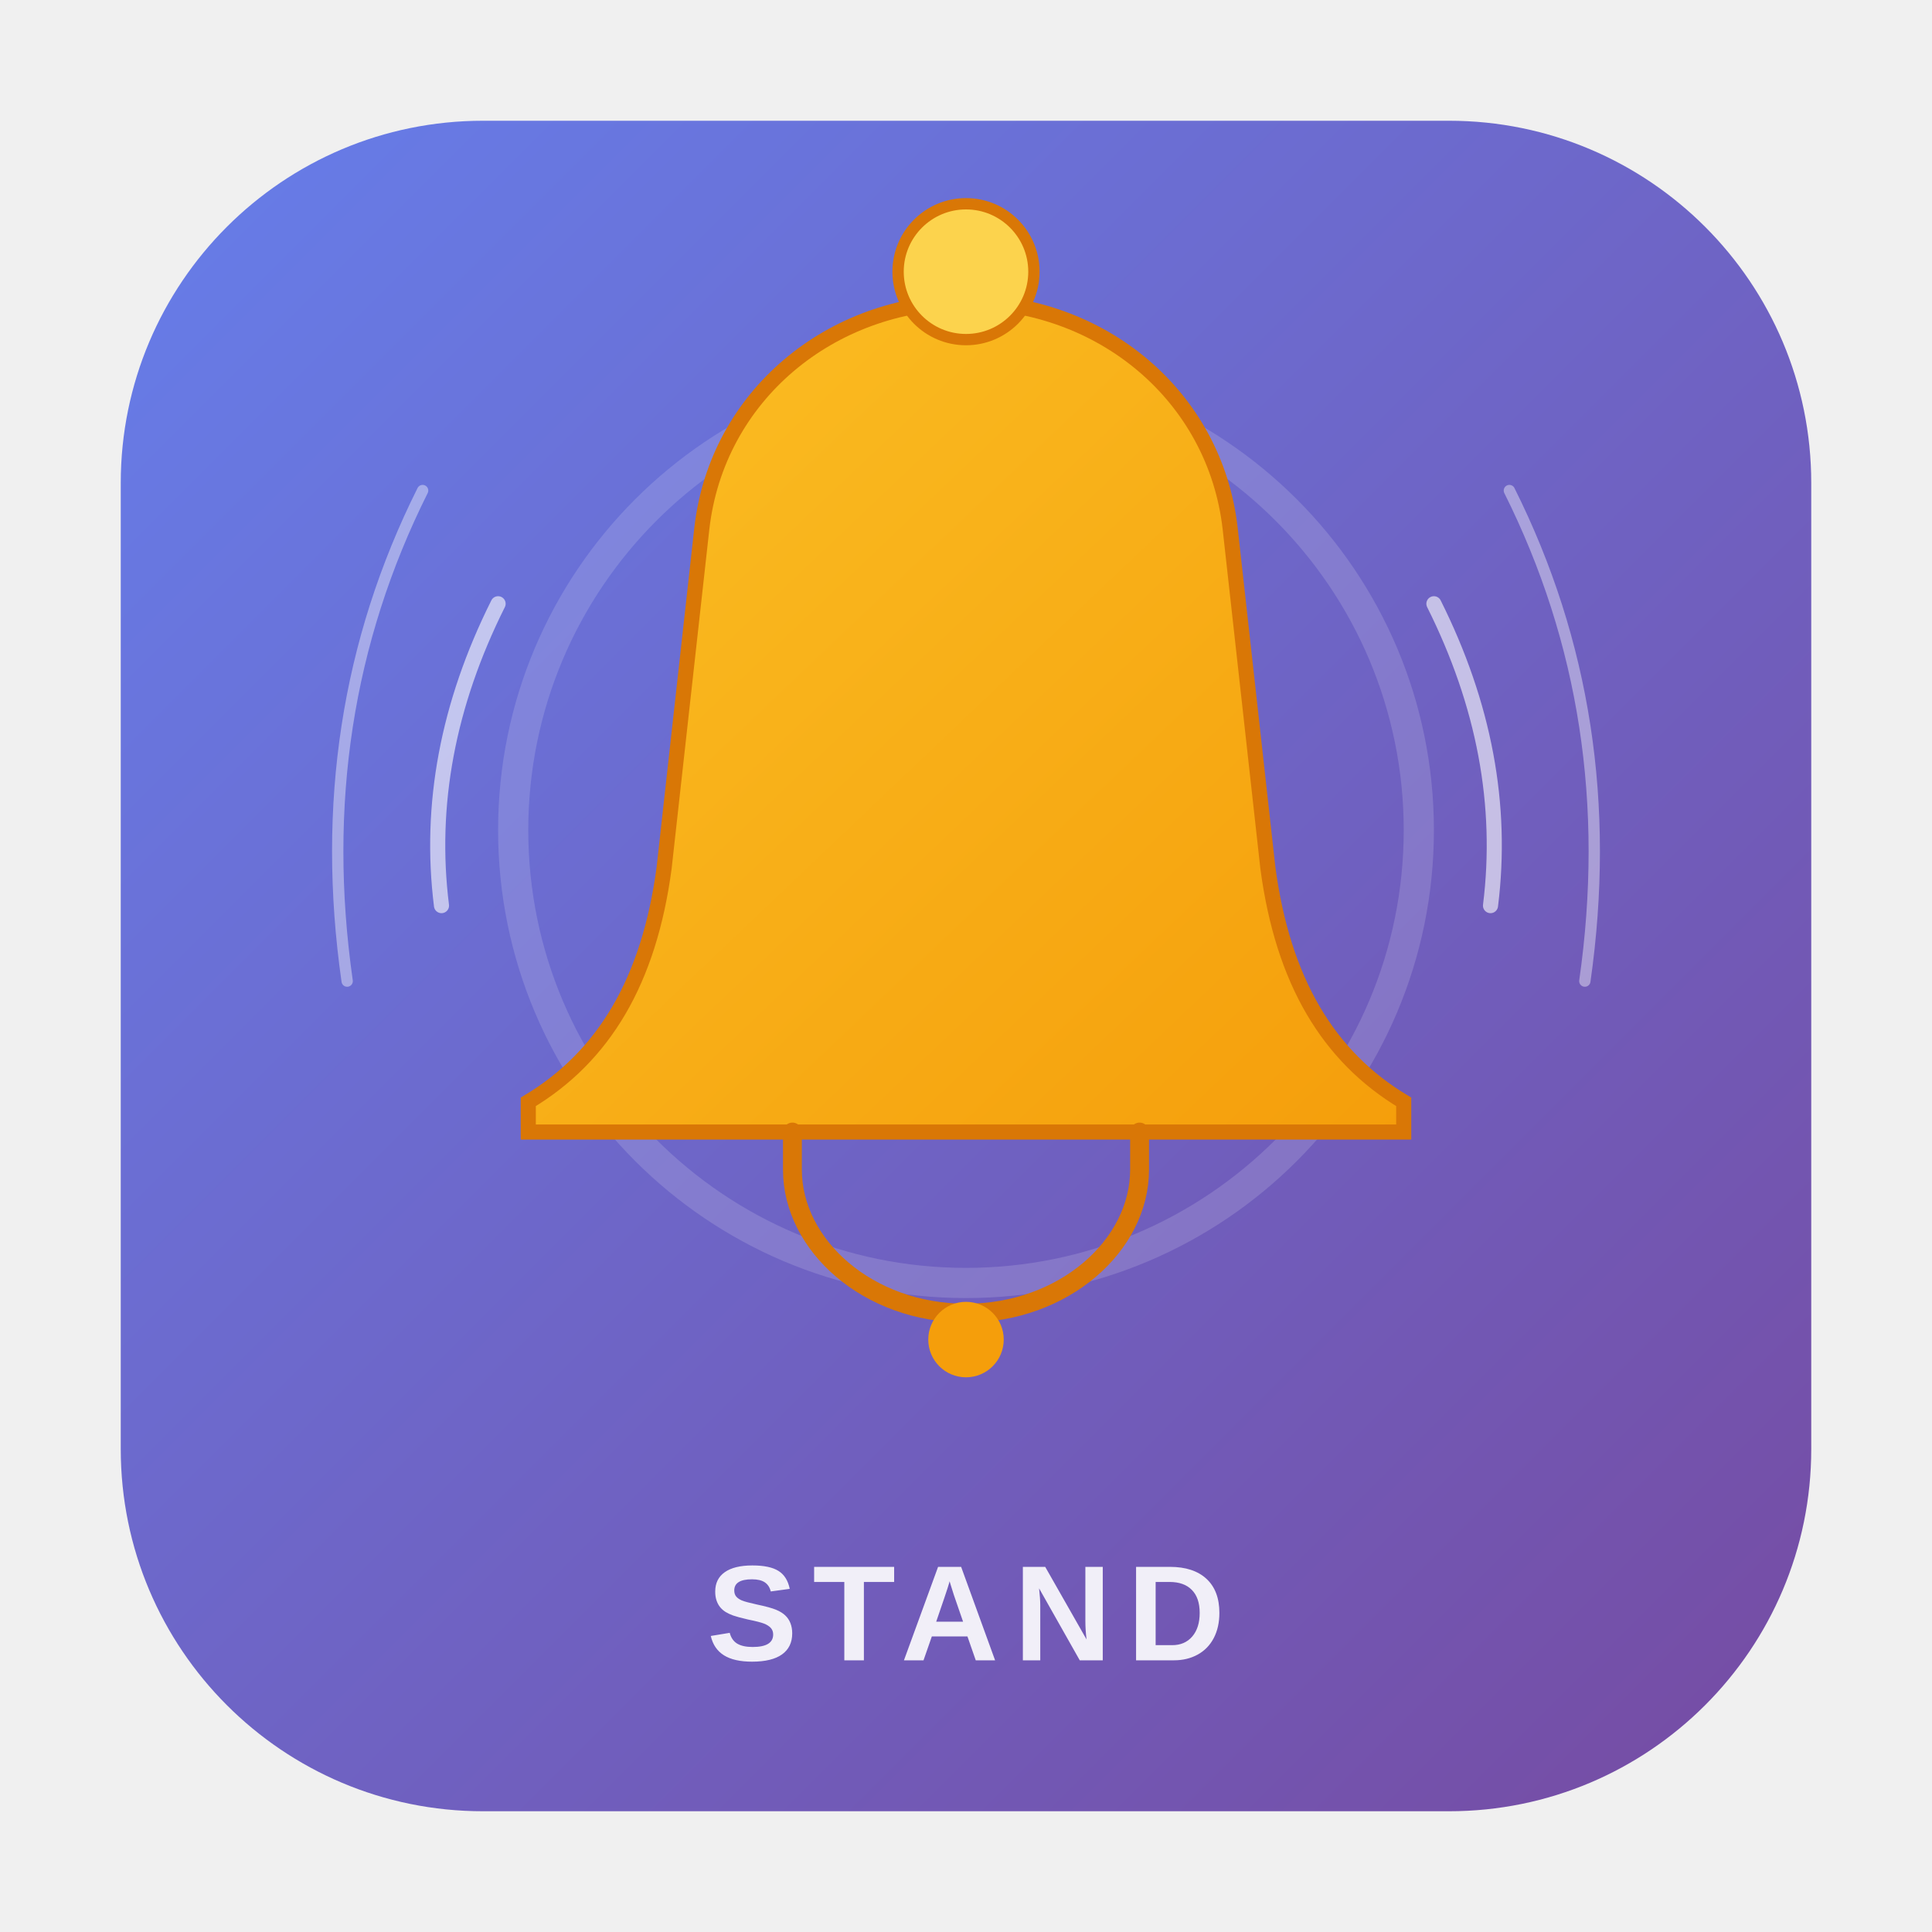
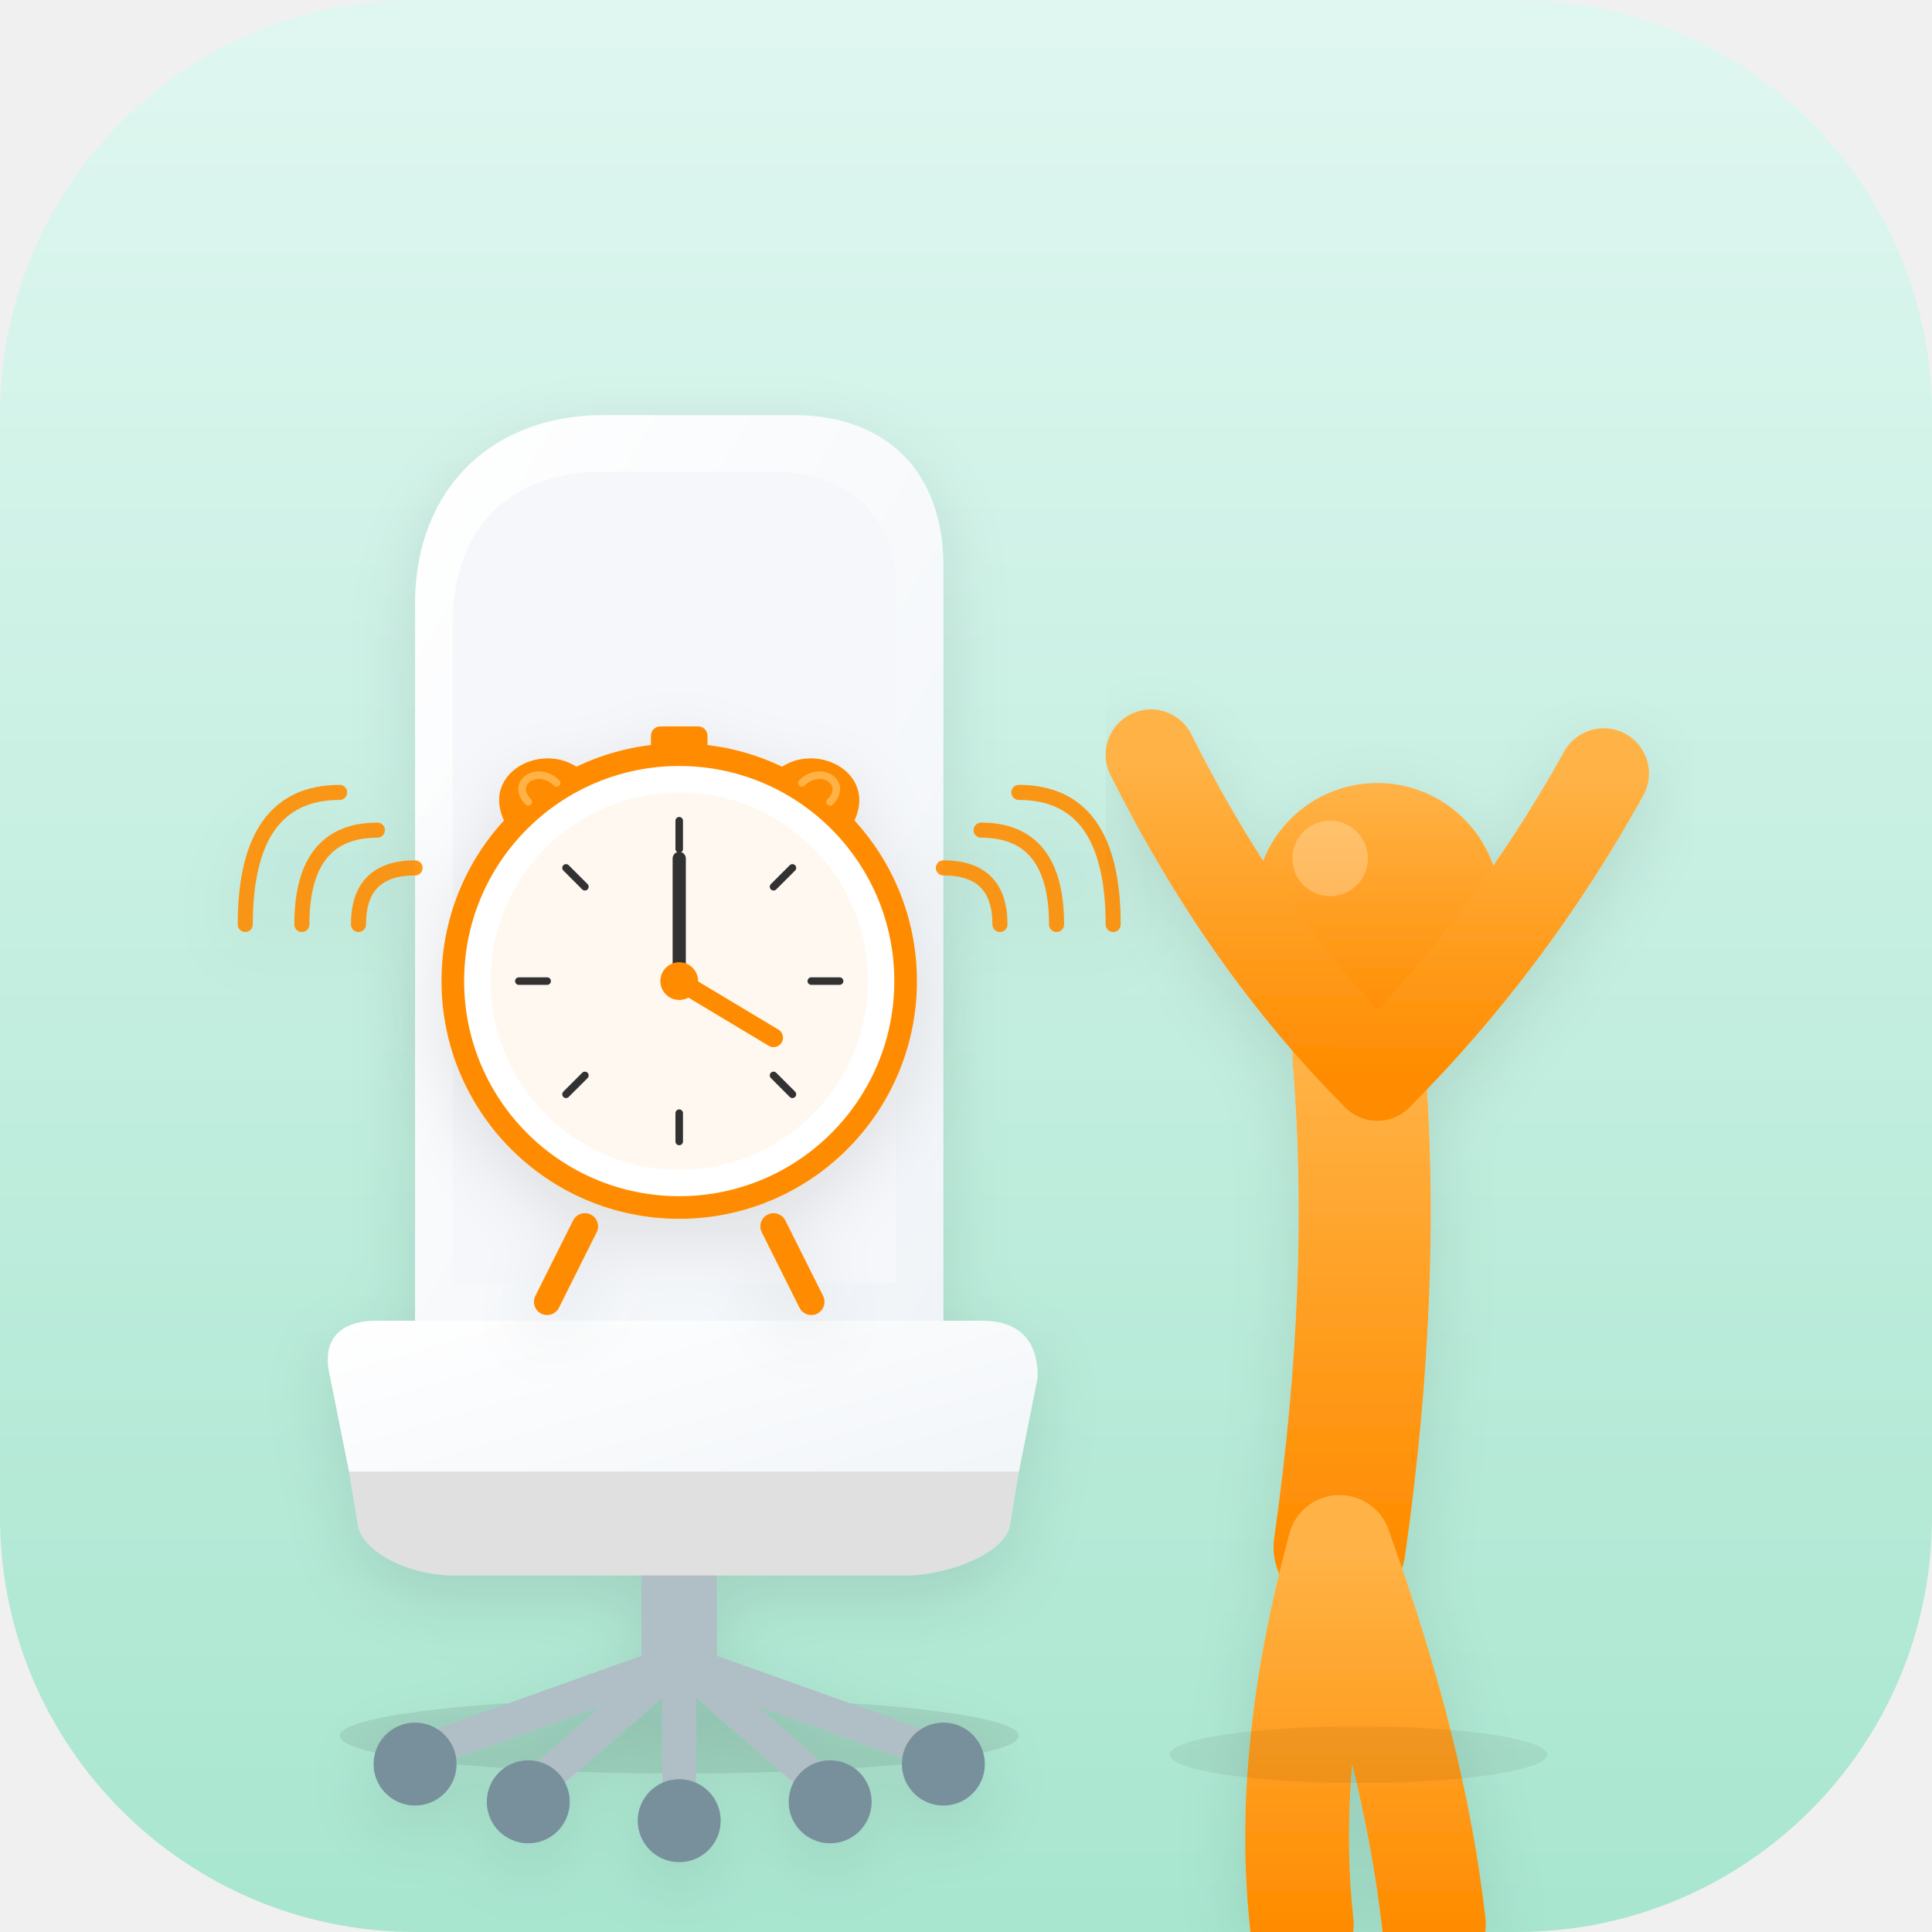
- <svg xmlns="http://www.w3.org/2000/svg" viewBox="0 0 512 512" width="512" height="512">
+ <svg xmlns="http://www.w3.org/2000/svg" viewBox="0 0 1024 1024" width="1024" height="1024">
  <defs>
-     <linearGradient id="bgGrad" x1="0%" y1="0%" x2="100%" y2="100%">
-       <stop offset="0%" style="stop-color:#667eea" />
-       <stop offset="100%" style="stop-color:#764ba2" />
+     <linearGradient id="bgGrad" x1="0%" y1="0%" x2="0%" y2="100%">
+       <stop offset="0%" stop-color="#E0F7F1" />
+       <stop offset="100%" stop-color="#A8E6CF" />
    </linearGradient>
-     <linearGradient id="bellGrad" x1="0%" y1="0%" x2="100%" y2="100%">
-       <stop offset="0%" style="stop-color:#fbbf24" />
-       <stop offset="100%" style="stop-color:#f59e0b" />
+     <linearGradient id="chairGrad" x1="0%" y1="0%" x2="100%" y2="100%">
+       <stop offset="0%" stop-color="#FFFFFF" />
+       <stop offset="100%" stop-color="#F0F4F8" />
    </linearGradient>
+     <linearGradient id="orangeGrad" x1="0%" y1="0%" x2="0%" y2="100%">
+       <stop offset="0%" stop-color="#FFB347" />
+       <stop offset="100%" stop-color="#FF8C00" />
+     </linearGradient>
+     <filter id="shadow" x="-10%" y="-10%" width="130%" height="130%">
+       <feDropShadow dx="0" dy="12" stdDeviation="18" flood-color="#000000" flood-opacity="0.1" />
+     </filter>
  </defs>
-   <rect x="32" y="32" width="448" height="448" rx="96" ry="96" fill="url(#bgGrad)" />
-   <circle cx="256" cy="220" r="120" fill="none" stroke="rgba(255,255,255,0.15)" stroke-width="8" />
-   <path d="M256 80 C220 80 190 105 186 140 L176 230 C172 260 160 280 140 292 L140 300 L372 300 L372 292 C352 280 340 260 336 230 L326 140 C322 105 292 80 256 80 Z" fill="url(#bellGrad)" stroke="#d97706" stroke-width="4" />
-   <circle cx="256" cy="72" r="18" fill="#fcd34d" stroke="#d97706" stroke-width="3" />
-   <path d="M210 300 L210 310 C210 330 230 348 256 348 C282 348 302 330 302 310 L302 300" fill="none" stroke="#d97706" stroke-width="5" stroke-linecap="round" />
-   <circle cx="256" cy="355" r="10" fill="#f59e0b" />
-   <path d="M380 160 Q400 200 395 240" fill="none" stroke="rgba(255,255,255,0.6)" stroke-width="4" stroke-linecap="round" />
-   <path d="M400 130 Q430 190 420 260" fill="none" stroke="rgba(255,255,255,0.4)" stroke-width="3" stroke-linecap="round" />
-   <path d="M132 160 Q112 200 117 240" fill="none" stroke="rgba(255,255,255,0.6)" stroke-width="4" stroke-linecap="round" />
-   <path d="M112 130 Q82 190 92 260" fill="none" stroke="rgba(255,255,255,0.4)" stroke-width="3" stroke-linecap="round" />
-   <text x="256" y="440" font-family="Arial, Helvetica, sans-serif" font-size="36" font-weight="bold" fill="white" text-anchor="middle" letter-spacing="4" opacity="0.9">STAND</text>
+   <rect width="1024" height="1024" rx="220" ry="220" fill="url(#bgGrad)" />
+   <g filter="url(#shadow)">
+     <ellipse cx="360" cy="920" rx="180" ry="20" fill="#000000" opacity="0.08" />
+     <g stroke="#B0BEC5" stroke-width="18" stroke-linecap="round">
+       <line x1="360" y1="880" x2="220" y2="930" />
+       <line x1="360" y1="880" x2="500" y2="930" />
+       <line x1="360" y1="880" x2="280" y2="950" />
+       <line x1="360" y1="880" x2="440" y2="950" />
+       <line x1="360" y1="880" x2="360" y2="960" />
+     </g>
+     <g fill="#78909C">
+       <circle cx="220" cy="935" r="22" />
+       <circle cx="500" cy="935" r="22" />
+       <circle cx="280" cy="955" r="22" />
+       <circle cx="440" cy="955" r="22" />
+       <circle cx="360" cy="965" r="22" />
+     </g>
+     <rect x="340" y="750" width="40" height="140" rx="10" fill="#B0BEC5" />
+     <rect x="330" y="740" width="60" height="30" rx="8" fill="#90A4AE" />
+     <path d="M 200 700 L 520 700 C 540 700, 550 710, 550 730 L 540 780 C 535 800, 510 810, 490 810 L 230 810 C 210 810, 190 800, 185 780 L 175 730 C 170 710, 180 700, 200 700 Z" fill="url(#chairGrad)" />
+     <path d="M 185 780 L 540 780 L 535 810 C 530 825, 500 835, 480 835 L 240 835 C 220 835, 195 825, 190 810 Z" fill="#E0E0E0" />
+     <path d="M 220 700 L 220 320 C 220 260, 260 220, 320 220 L 420 220 C 470 220, 500 250, 500 300 L 500 700 Z" fill="url(#chairGrad)" />
+     <path d="M 240 680 L 240 330 C 240 280, 270 250, 320 250 L 410 250 C 450 250, 475 275, 475 310 L 475 680 Z" fill="#F5F7FA" />
+   </g>
+   <g transform="translate(360, 520)" filter="url(#shadow)">
+     <line x1="-50" y1="130" x2="-70" y2="170" stroke="#FF8C00" stroke-width="14" stroke-linecap="round" />
+     <line x1="50" y1="130" x2="70" y2="170" stroke="#FF8C00" stroke-width="14" stroke-linecap="round" />
+     <circle cx="0" cy="0" r="120" fill="#FFFFFF" stroke="#FF8C00" stroke-width="12" />
+     <circle cx="0" cy="0" r="100" fill="#FFF8F0" />
+     <rect x="-15" y="-135" width="30" height="20" rx="5" fill="#FF8C00" />
+     <path d="M -90 -80 C -110 -110, -70 -130, -50 -110 Z" fill="#FF8C00" />
+     <path d="M 90 -80 C 110 -110, 70 -130, 50 -110 Z" fill="#FF8C00" />
+     <path d="M -80 -95 C -90 -105, -75 -115, -65 -105" stroke="#FFB347" stroke-width="4" fill="none" stroke-linecap="round" />
+     <path d="M 80 -95 C 90 -105, 75 -115, 65 -105" stroke="#FFB347" stroke-width="4" fill="none" stroke-linecap="round" />
+     <g stroke="#333333" stroke-width="4" stroke-linecap="round">
+       <line x1="0" y1="-85" x2="0" y2="-70" />
+       <line x1="0" y1="85" x2="0" y2="70" />
+       <line x1="-85" y1="0" x2="-70" y2="0" />
+       <line x1="85" y1="0" x2="70" y2="0" />
+       <line x1="60" y1="-60" x2="50" y2="-50" />
+       <line x1="-60" y1="-60" x2="-50" y2="-50" />
+       <line x1="60" y1="60" x2="50" y2="50" />
+       <line x1="-60" y1="60" x2="-50" y2="50" />
+     </g>
+     <line x1="0" y1="0" x2="50" y2="30" stroke="#FF8C00" stroke-width="10" stroke-linecap="round" />
+     <line x1="0" y1="0" x2="0" y2="-65" stroke="#333333" stroke-width="7" stroke-linecap="round" />
+     <circle cx="0" cy="0" r="10" fill="#FF8C00" />
+     <g stroke="#FF8C00" stroke-width="8" stroke-linecap="round" fill="none" opacity="0.9">
+       <path d="M -140 -60 Q -170 -60 -170 -30" />
+       <path d="M -160 -80 Q -200 -80 -200 -30" />
+       <path d="M -180 -100 Q -230 -100 -230 -30" />
+     </g>
+     <g stroke="#FF8C00" stroke-width="8" stroke-linecap="round" fill="none" opacity="0.9">
+       <path d="M 140 -60 Q 170 -60 170 -30" />
+       <path d="M 160 -80 Q 200 -80 200 -30" />
+       <path d="M 180 -100 Q 230 -100 230 -30" />
+     </g>
+   </g>
+   <g transform="translate(720, 480)" fill="url(#orangeGrad)" filter="url(#shadow)">
+     <path d="M 0 80 Q 10 200 -10 340" stroke="url(#orangeGrad)" stroke-width="70" stroke-linecap="round" fill="none" />
+     <circle cx="10" cy="0" r="65" />
+     <circle cx="-15" cy="-25" r="20" fill="#FFFFFF" opacity="0.25" />
+     <path d="M 10 90 Q -60 20 -110 -80" stroke="url(#orangeGrad)" stroke-width="48" stroke-linecap="round" fill="none" />
+     <path d="M 10 90 Q 80 20 130 -70" stroke="url(#orangeGrad)" stroke-width="48" stroke-linecap="round" fill="none" />
+     <path d="M -10 340 Q -40 450 -30 540" stroke="url(#orangeGrad)" stroke-width="55" stroke-linecap="round" fill="none" />
+     <path d="M -10 340 Q 30 450 40 540" stroke="url(#orangeGrad)" stroke-width="55" stroke-linecap="round" fill="none" />
+   </g>
+   <ellipse cx="720" cy="930" rx="100" ry="15" fill="#000000" opacity="0.06" />
</svg>
